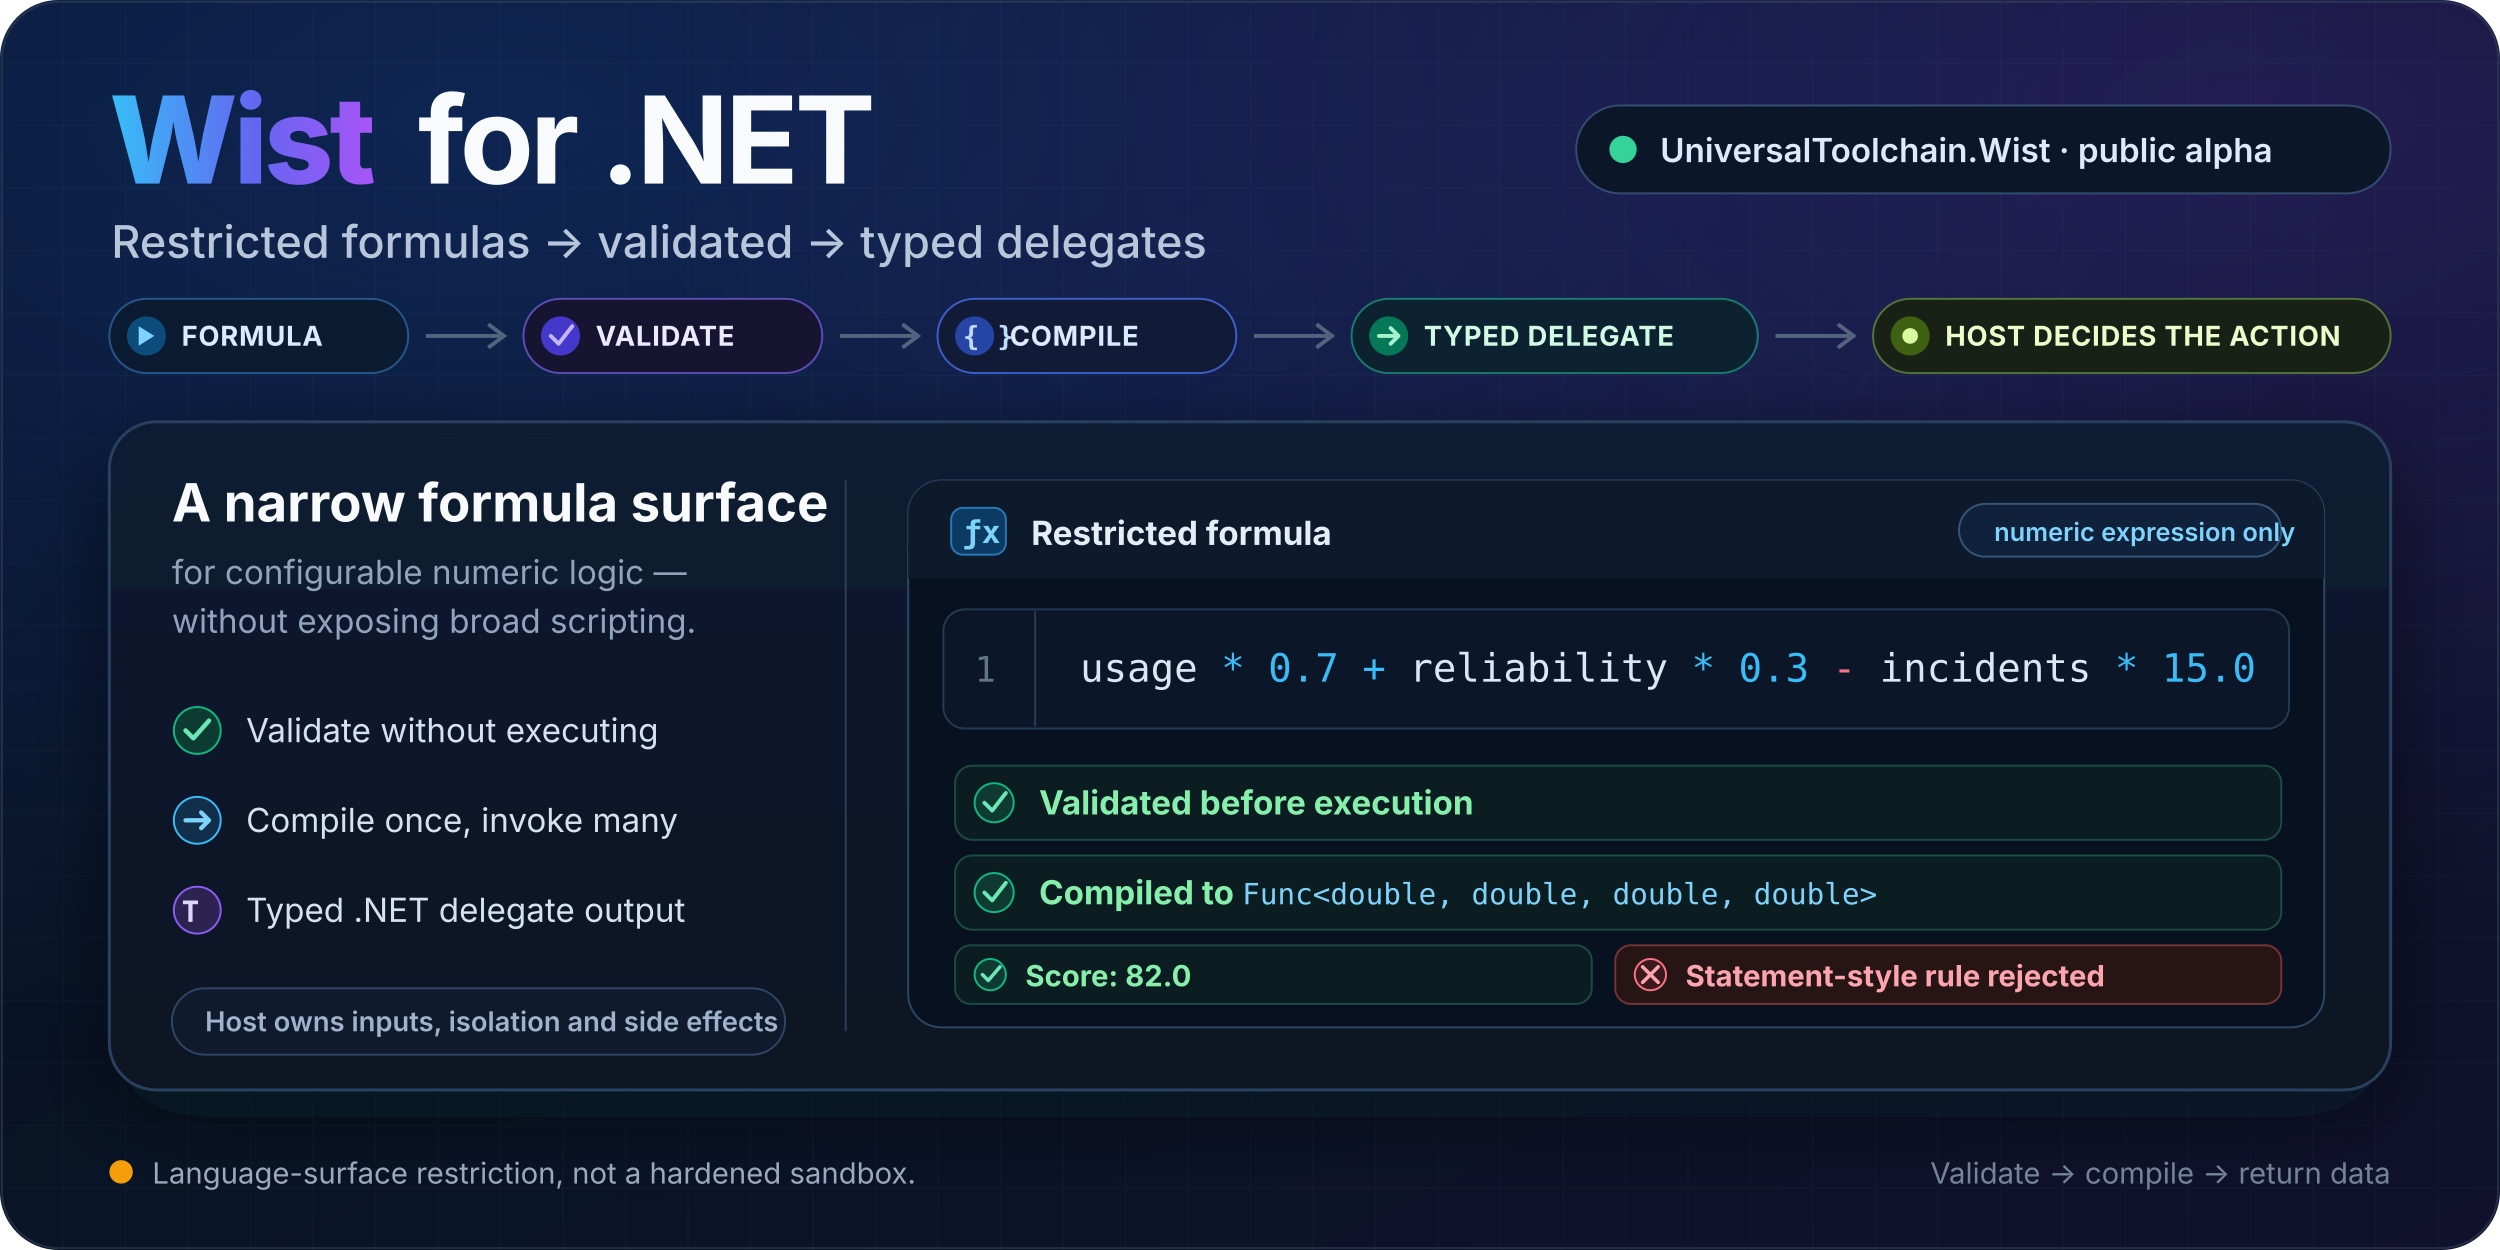
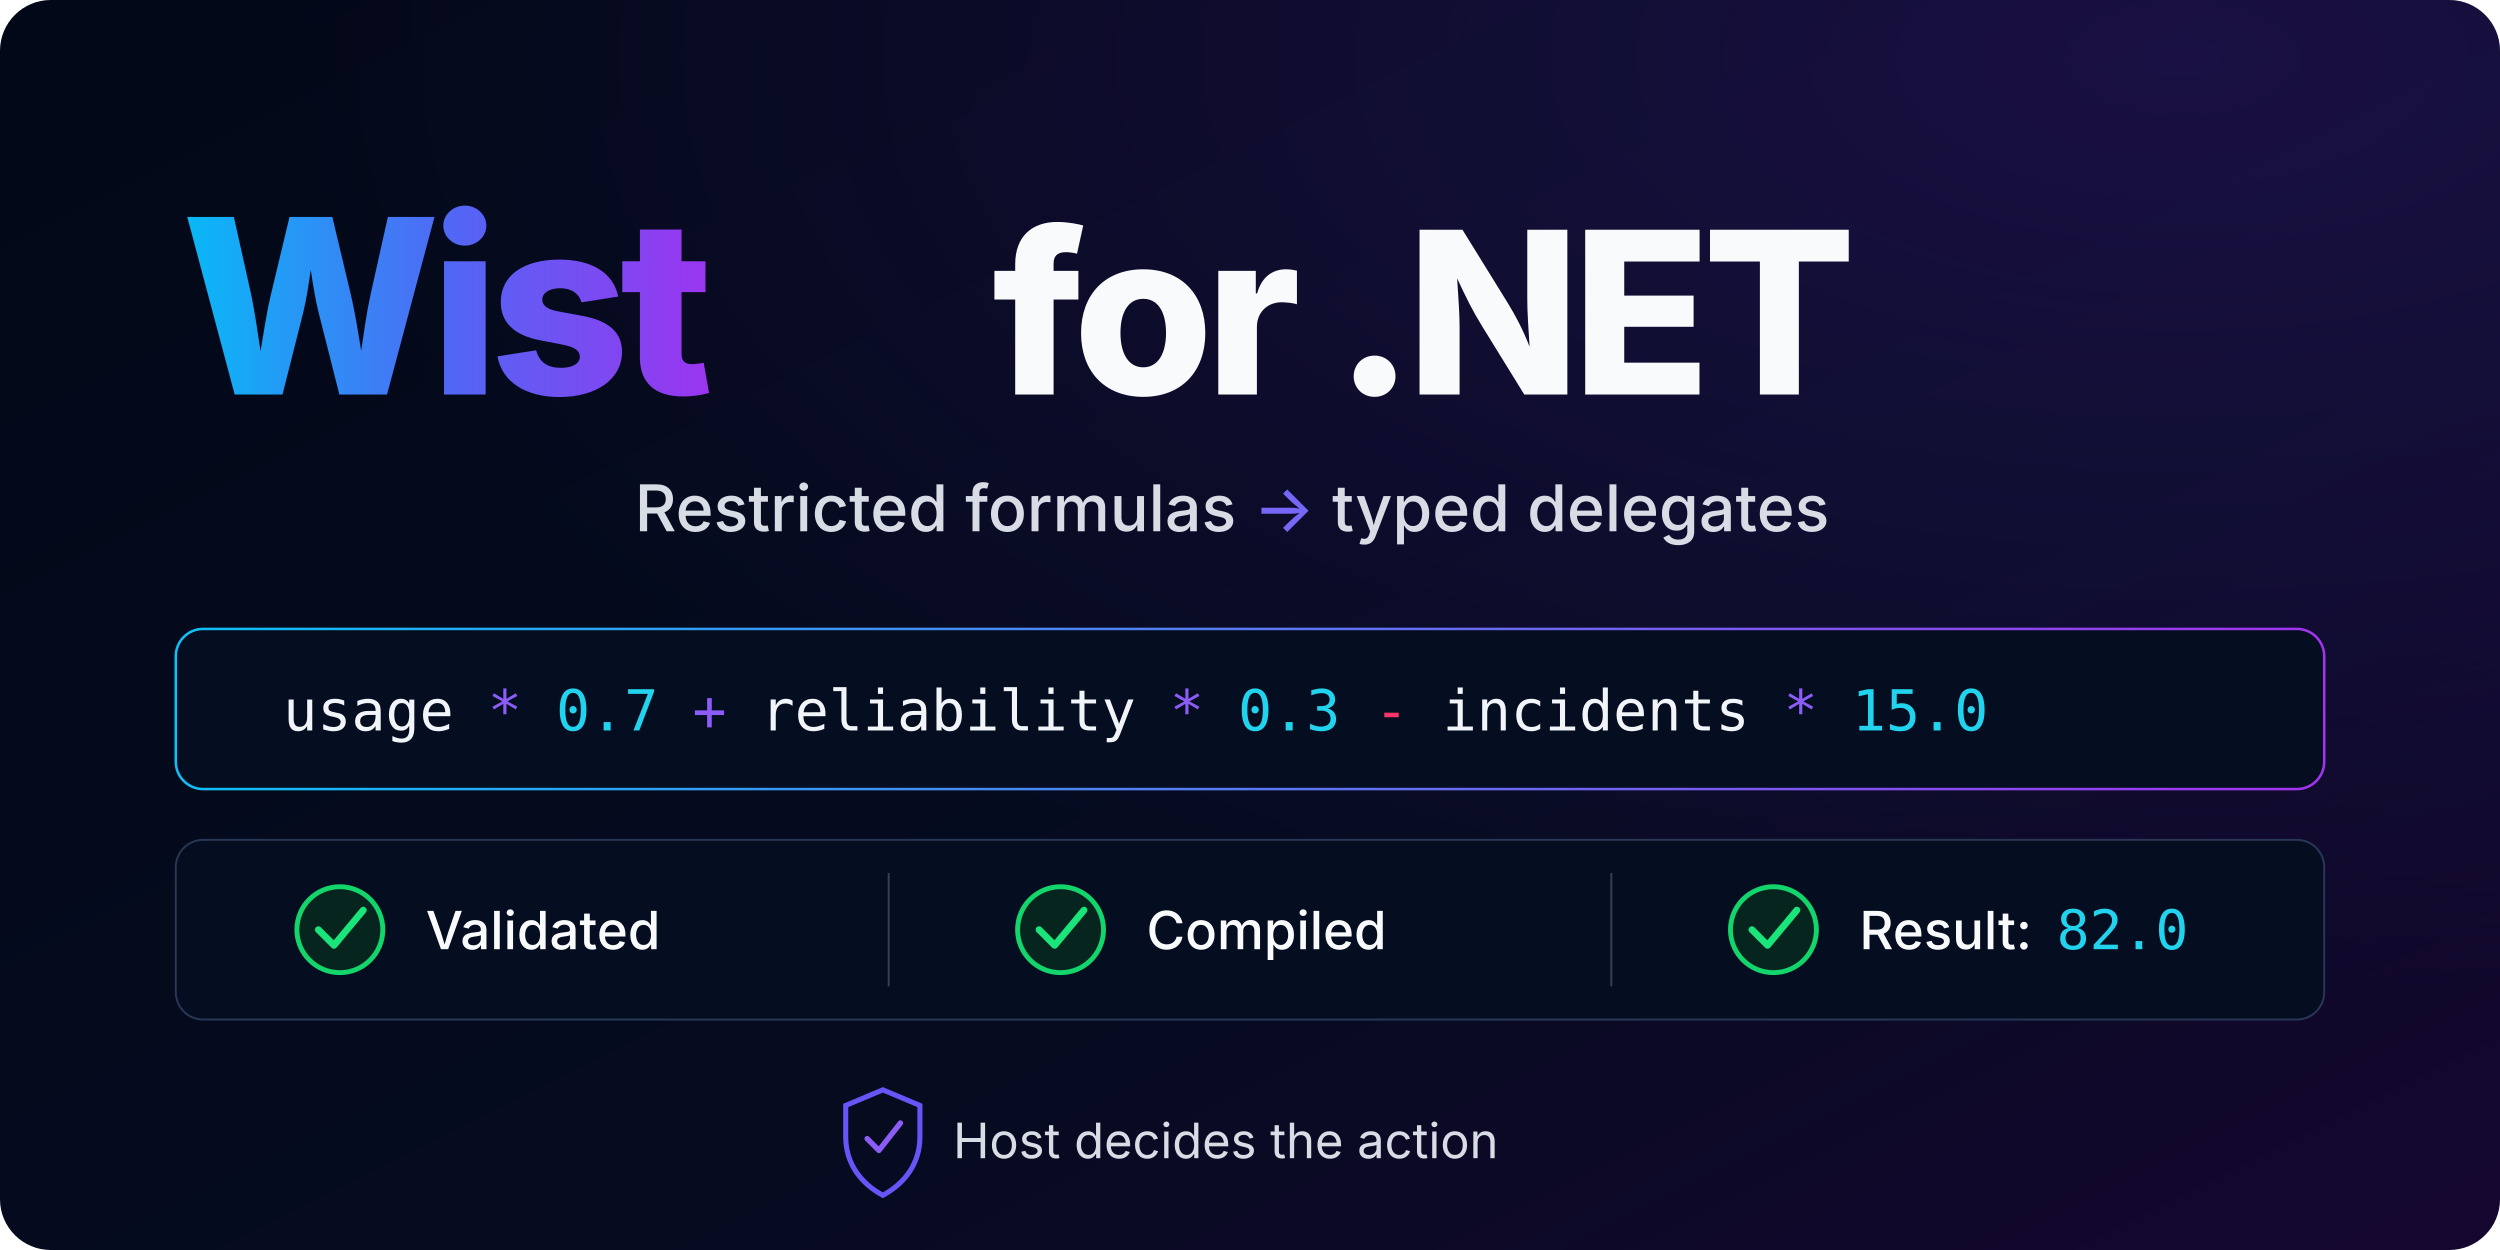
<svg xmlns="http://www.w3.org/2000/svg" width="1280" height="640" viewBox="0 0 1280 640" role="img" aria-labelledby="title desc">
  <defs>
    <linearGradient id="bg" x1="0" y1="0" x2="1" y2="1">
-       <stop offset="0" stop-color="#06101f" />
-       <stop offset="0.52" stop-color="#091426" />
-       <stop offset="1" stop-color="#11112d" />
+       <stop offset="0" stop-color="#020817" />
+       <stop offset="0.62" stop-color="#060b20" />
+       <stop offset="1" stop-color="#150630" />
    </linearGradient>
    <linearGradient id="brand" x1="0" y1="0" x2="1" y2="0">
-       <stop offset="0" stop-color="#38bdf8" />
-       <stop offset="0.55" stop-color="#6366f1" />
-       <stop offset="1" stop-color="#a855f7" />
+       <stop offset="0" stop-color="#09b8f6" />
+       <stop offset="0.52" stop-color="#5365f5" />
+       <stop offset="1" stop-color="#9b35ef" />
    </linearGradient>
-     <linearGradient id="panel" x1="0" y1="0" x2="0" y2="1">
-       <stop offset="0" stop-color="#0d1b31" stop-opacity="0.98" />
-       <stop offset="1" stop-color="#081322" stop-opacity="0.98" />
+     <linearGradient id="edge" x1="0" y1="0" x2="1" y2="0">
+       <stop offset="0" stop-color="#0fbff5" />
+       <stop offset="1" stop-color="#a234ef" />
    </linearGradient>
-     <radialGradient id="glowA" cx="0.2" cy="0.1" r="0.75">
-       <stop offset="0" stop-color="#2563eb" stop-opacity="0.25" />
-       <stop offset="1" stop-color="#2563eb" stop-opacity="0" />
+     <radialGradient id="glow" cx="0.87" cy="0.05" r="0.75">
+       <stop offset="0" stop-color="#6d28d9" stop-opacity="0.2" />
+       <stop offset="1" stop-color="#6d28d9" stop-opacity="0" />
    </radialGradient>
-     <radialGradient id="glowB" cx="0.9" cy="0.1" r="0.65">
-       <stop offset="0" stop-color="#7c3aed" stop-opacity="0.22" />
-       <stop offset="1" stop-color="#7c3aed" stop-opacity="0" />
-     </radialGradient>
-     <pattern id="grid" width="32" height="32" patternUnits="userSpaceOnUse">
-       <path d="M32 0H0V32" fill="none" stroke="#94a3b8" stroke-opacity="0.045" stroke-width="1" />
-     </pattern>
-     <filter id="shadow" x="-20%" y="-20%" width="140%" height="150%">
-       <feDropShadow dx="0" dy="14" stdDeviation="22" flood-color="#000814" flood-opacity="0.5" />
-     </filter>
  </defs>
-   <rect width="1280" height="640" rx="30" fill="url(#bg)" />
-   <rect width="1280" height="640" rx="30" fill="url(#glowA)" />
-   <rect width="1280" height="640" rx="30" fill="url(#glowB)" />
-   <rect width="1280" height="640" rx="30" fill="url(#grid)" />
-   <rect x="1" y="1" width="1278" height="638" rx="29" fill="none" stroke="#334155" stroke-opacity="0.6" />
-   <text x="56" y="94" fill="url(#brand)" font-family="Inter, Segoe UI, Arial, sans-serif" font-size="62" font-weight="800" letter-spacing="-2">Wist</text>
-   <text x="214" y="94" fill="#f8fafc" font-family="Inter, Segoe UI, Arial, sans-serif" font-size="62" font-weight="750" letter-spacing="-2">for .NET</text>
-   <text x="57" y="132" fill="#b8c6db" font-family="Inter, Segoe UI, Arial, sans-serif" font-size="23" font-weight="500">Restricted formulas → validated → typed delegates</text>
-   <g transform="translate(807,54)">
-     <rect width="417" height="45" rx="22.5" fill="#0b1729" stroke="#334c70" />
-     <circle cx="24" cy="22.5" r="7" fill="#34d399" />
-     <text x="43" y="29" fill="#dbeafe" font-family="Inter, Segoe UI, Arial, sans-serif" font-size="17" font-weight="600">UniversalToolchain.Wist · public alpha</text>
+   <rect width="1280" height="640" rx="26" fill="url(#bg)" />
+   <rect width="1280" height="640" rx="26" fill="url(#glow)" />
+   <text x="93" y="202" fill="url(#brand)" font-family="Inter, Segoe UI, Arial, sans-serif" font-size="125" font-weight="800" letter-spacing="-5">Wist</text>
+   <text x="508" y="202" fill="#f8fafc" font-family="Inter, Segoe UI, Arial, sans-serif" font-size="116" font-weight="760" letter-spacing="-4">for .NET</text>
+   <text x="325" y="272" fill="#d7dce5" font-family="Inter, Segoe UI, Arial, sans-serif" font-size="33" font-weight="500">Restricted formulas <tspan fill="#7667f7">→</tspan> typed delegates</text>
+   <rect x="90" y="322" width="1100" height="82" rx="14" fill="#050d20" stroke="url(#edge)" stroke-width="1.3" />
+   <text x="145" y="374" fill="#f1f5f9" font-family="JetBrains Mono, Consolas, monospace" font-size="29">usage <tspan fill="#8b5cf6">*</tspan>
+     <tspan fill="#22d3ee">0.7</tspan>
+     <tspan fill="#8b5cf6">+</tspan> reliability <tspan fill="#8b5cf6">*</tspan>
+     <tspan fill="#22d3ee">0.3</tspan>
+     <tspan fill="#fb3569">-</tspan> incidents <tspan fill="#8b5cf6">*</tspan>
+     <tspan fill="#22d3ee">15.0</tspan>
+   </text>
+   <rect x="90" y="430" width="1100" height="92" rx="14" fill="#050d20" stroke="#273755" />
+   <line x1="455" y1="447" x2="455" y2="505" stroke="#334155" />
+   <line x1="825" y1="447" x2="825" y2="505" stroke="#334155" />
+   <g font-family="Inter, Segoe UI, Arial, sans-serif" font-size="27" font-weight="500">
+     <circle cx="174" cy="476" r="22" fill="#06251e" stroke="#12d66c" stroke-width="2.5" />
+     <path d="M163 476l8 8 15-18" fill="none" stroke="#19e57a" stroke-width="3.5" stroke-linecap="round" stroke-linejoin="round" />
+     <text x="218" y="486" fill="#f8fafc">Validated</text>
+     <circle cx="543" cy="476" r="22" fill="#06251e" stroke="#12d66c" stroke-width="2.5" />
+     <path d="M532 476l8 8 15-18" fill="none" stroke="#19e57a" stroke-width="3.5" stroke-linecap="round" stroke-linejoin="round" />
+     <text x="587" y="486" fill="#f8fafc">Compiled</text>
+     <circle cx="908" cy="476" r="22" fill="#06251e" stroke="#12d66c" stroke-width="2.5" />
+     <path d="M897 476l8 8 15-18" fill="none" stroke="#19e57a" stroke-width="3.5" stroke-linecap="round" stroke-linejoin="round" />
+     <text x="952" y="486" fill="#f8fafc">Result:</text>
+     <text x="1053" y="486" fill="#22d3ee" font-family="JetBrains Mono, Consolas, monospace" font-size="28">82.0</text>
  </g>
-   <g font-family="Inter, Segoe UI, Arial, sans-serif" font-size="14" font-weight="700" letter-spacing="0.4">
-     <g transform="translate(56,153)">
-       <rect width="153" height="38" rx="19" fill="#0b1b31" stroke="#27568a" />
-       <circle cx="19" cy="19" r="10" fill="#0b4c7a" />
-       <path d="M15 14l8 5-8 5z" fill="#7dd3fc" />
-       <text x="37" y="24" fill="#dbeafe">FORMULA</text>
-     </g>
-     <path d="M218 172h38" stroke="#52647e" stroke-width="2" />
-     <path d="M250 166l8 6-8 6" fill="none" stroke="#52647e" stroke-width="2" />
-     <g transform="translate(268,153)">
-       <rect width="153" height="38" rx="19" fill="#171431" stroke="#5b4db4" />
-       <circle cx="19" cy="19" r="10" fill="#4338ca" />
-       <path d="M14 19l4 4 7-9" fill="none" stroke="#c4b5fd" stroke-width="2" stroke-linecap="round" stroke-linejoin="round" />
-       <text x="37" y="24" fill="#ede9fe">VALIDATE</text>
-     </g>
-     <path d="M430 172h38" stroke="#52647e" stroke-width="2" />
-     <path d="M462 166l8 6-8 6" fill="none" stroke="#52647e" stroke-width="2" />
-     <g transform="translate(480,153)">
-       <rect width="153" height="38" rx="19" fill="#111b37" stroke="#3d5eca" />
-       <circle cx="19" cy="19" r="10" fill="#2546a7" />
-       <text x="13" y="24" fill="#bfdbfe" font-family="JetBrains Mono, Consolas, monospace" font-size="14">{ }</text>
-       <text x="37" y="24" fill="#dbeafe">COMPILE</text>
-     </g>
-     <path d="M642 172h38" stroke="#52647e" stroke-width="2" />
-     <path d="M674 166l8 6-8 6" fill="none" stroke="#52647e" stroke-width="2" />
-     <g transform="translate(692,153)">
-       <rect width="208" height="38" rx="19" fill="#0c2230" stroke="#187b6f" />
-       <circle cx="19" cy="19" r="10" fill="#047857" />
-       <path d="M14 19h10M20 15l4 4-4 4" fill="none" stroke="#a7f3d0" stroke-width="2" stroke-linecap="round" stroke-linejoin="round" />
-       <text x="37" y="24" fill="#d1fae5">TYPED DELEGATE</text>
-     </g>
-     <path d="M909 172h38" stroke="#52647e" stroke-width="2" />
-     <path d="M941 166l8 6-8 6" fill="none" stroke="#52647e" stroke-width="2" />
-     <g transform="translate(959,153)">
-       <rect width="265" height="38" rx="19" fill="#192117" stroke="#52743a" />
-       <circle cx="19" cy="19" r="10" fill="#3f6212" />
-       <circle cx="19" cy="19" r="4" fill="#d9f99d" />
-       <text x="37" y="24" fill="#ecfccb">HOST DECIDES THE ACTION</text>
-     </g>
+   <g transform="translate(430,558)">
+     <path d="M22 0l19 8v16c0 14-8 24-19 30C11 48 3 38 3 24V8z" fill="none" stroke="#6955f7" stroke-width="2.6" />
+     <path d="M14 25l6 6 11-14" fill="none" stroke="#8b5cf6" stroke-width="2.8" stroke-linecap="round" stroke-linejoin="round" />
+     <text x="58" y="35" fill="#d7dce5" font-family="Inter, Segoe UI, Arial, sans-serif" font-size="25">Host decides the action</text>
  </g>
-   <g filter="url(#shadow)">
-     <rect x="56" y="216" width="1168" height="342" rx="24" fill="url(#panel)" stroke="#29415f" stroke-width="1.5" />
-   </g>
-   <text x="88" y="267" fill="#f8fafc" font-family="Inter, Segoe UI, Arial, sans-serif" font-size="27" font-weight="750">A narrow formula surface</text>
-   <text x="88" y="299" fill="#91a4bd" font-family="Inter, Segoe UI, Arial, sans-serif" font-size="17">for configurable numeric logic —</text>
-   <text x="88" y="324" fill="#91a4bd" font-family="Inter, Segoe UI, Arial, sans-serif" font-size="17">without exposing broad scripting.</text>
-   <g font-family="Inter, Segoe UI, Arial, sans-serif" font-size="17">
-     <circle cx="101" cy="374" r="12" fill="#0c3b31" stroke="#10b981" />
-     <path d="M95 374l4 4 8-9" fill="none" stroke="#6ee7b7" stroke-width="2.3" stroke-linecap="round" stroke-linejoin="round" />
-     <text x="126" y="380" fill="#d7e2ef">Validate without executing</text>
-     <circle cx="101" cy="420" r="12" fill="#112f4b" stroke="#38bdf8" />
-     <path d="M95 420h12M103 416l4 4-4 4" fill="none" stroke="#7dd3fc" stroke-width="2.2" stroke-linecap="round" stroke-linejoin="round" />
-     <text x="126" y="426" fill="#d7e2ef">Compile once, invoke many</text>
-     <circle cx="101" cy="466" r="12" fill="#2d2350" stroke="#8b5cf6" />
-     <text x="93" y="472" fill="#ddd6fe" font-family="JetBrains Mono, Consolas, monospace" font-size="15" font-weight="700">T</text>
-     <text x="126" y="472" fill="#d7e2ef">Typed .NET delegate output</text>
-   </g>
-   <rect x="88" y="506" width="314" height="34" rx="17" fill="#101a2d" stroke="#2d4566" />
-   <text x="105" y="528" fill="#9fb3cc" font-family="Inter, Segoe UI, Arial, sans-serif" font-size="14" font-weight="600">Host owns inputs, isolation and side effects</text>
-   <path d="M433 246v282" stroke="#2b3f59" stroke-width="1" />
-   <rect x="465" y="246" width="725" height="280" rx="17" fill="#07111f" stroke="#2d4665" />
-   <rect x="465" y="246" width="725" height="50" rx="17" fill="#0d1a2c" />
-   <rect x="465" y="279" width="725" height="17" fill="#0d1a2c" />
-   <rect x="487" y="260" width="28" height="24" rx="6" fill="#0b3a62" stroke="#2b78b8" />
-   <text x="493" y="278" fill="#7dd3fc" font-family="JetBrains Mono, Consolas, monospace" font-size="16" font-weight="700">ƒx</text>
-   <text x="528" y="279" fill="#e5edf7" font-family="Inter, Segoe UI, Arial, sans-serif" font-size="17" font-weight="650">Restricted formula</text>
-   <rect x="1003" y="258" width="165" height="27" rx="13.5" fill="#10223b" stroke="#365677" />
-   <text x="1021" y="277" fill="#7dd3fc" font-family="Inter, Segoe UI, Arial, sans-serif" font-size="13" font-weight="600">numeric expression only</text>
-   <rect x="483" y="312" width="689" height="61" rx="11" fill="#0b1728" stroke="#233a55" />
-   <text x="499" y="349" fill="#64748b" font-family="JetBrains Mono, Consolas, monospace" font-size="18">1</text>
-   <path d="M530 313v59" stroke="#273c57" />
-   <text x="553" y="349" fill="#dbe7f4" font-family="JetBrains Mono, Consolas, monospace" font-size="20">usage <tspan fill="#38bdf8">* 0.7 +</tspan> reliability <tspan fill="#38bdf8">* 0.3</tspan>
-     <tspan fill="#fb7185">-</tspan> incidents <tspan fill="#38bdf8">* 15.0</tspan>
-   </text>
-   <g font-family="Inter, Segoe UI, Arial, sans-serif" font-size="17">
-     <g transform="translate(489,392)">
-       <rect width="679" height="38" rx="9" fill="#0b1d20" stroke="#1c4b43" />
-       <circle cx="20" cy="19" r="10" fill="#0e3a31" stroke="#10b981" />
-       <path d="M15 19l4 4 7-9" fill="none" stroke="#6ee7b7" stroke-width="2" stroke-linecap="round" stroke-linejoin="round" />
-       <text x="43" y="25" fill="#86efac" font-weight="650">Validated before execution</text>
-     </g>
-     <g transform="translate(489,438)">
-       <rect width="679" height="38" rx="9" fill="#0b1d20" stroke="#1c4b43" />
-       <circle cx="20" cy="19" r="10" fill="#0e3a31" stroke="#10b981" />
-       <path d="M15 19l4 4 7-9" fill="none" stroke="#6ee7b7" stroke-width="2" stroke-linecap="round" stroke-linejoin="round" />
-       <text x="43" y="25" fill="#86efac" font-weight="650">Compiled to</text>
-       <text x="147" y="25" fill="#7dd3fc" font-family="JetBrains Mono, Consolas, monospace" font-size="15">Func&lt;double, double, double, double&gt;</text>
-     </g>
-     <g transform="translate(489,484)">
-       <rect width="326" height="30" rx="8" fill="#0b1d20" stroke="#1c4b43" />
-       <circle cx="18" cy="15" r="8" fill="#0e3a31" stroke="#10b981" />
-       <path d="M14 15l3 3 6-7" fill="none" stroke="#6ee7b7" stroke-width="1.8" stroke-linecap="round" stroke-linejoin="round" />
-       <text x="36" y="21" fill="#86efac" font-size="15" font-weight="650">Score: 82.0</text>
-     </g>
-     <g transform="translate(827,484)">
-       <rect width="341" height="30" rx="8" fill="#271516" stroke="#743436" />
-       <circle cx="18" cy="15" r="8" fill="#3a191c" stroke="#fb7185" />
-       <path d="M14 11l8 8M22 11l-8 8" stroke="#fda4af" stroke-width="1.8" stroke-linecap="round" />
-       <text x="36" y="21" fill="#fda4af" font-size="15" font-weight="650">Statement-style rule rejected</text>
-     </g>
-   </g>
-   <circle cx="62" cy="600" r="6" fill="#f59e0b" />
-   <text x="78" y="606" fill="#9aa9bd" font-family="Inter, Segoe UI, Arial, sans-serif" font-size="15">Language-surface restriction, not a hardened sandbox.</text>
-   <text x="1224" y="606" text-anchor="end" fill="#73849a" font-family="Inter, Segoe UI, Arial, sans-serif" font-size="15">Validate → compile → return data</text>
</svg>
